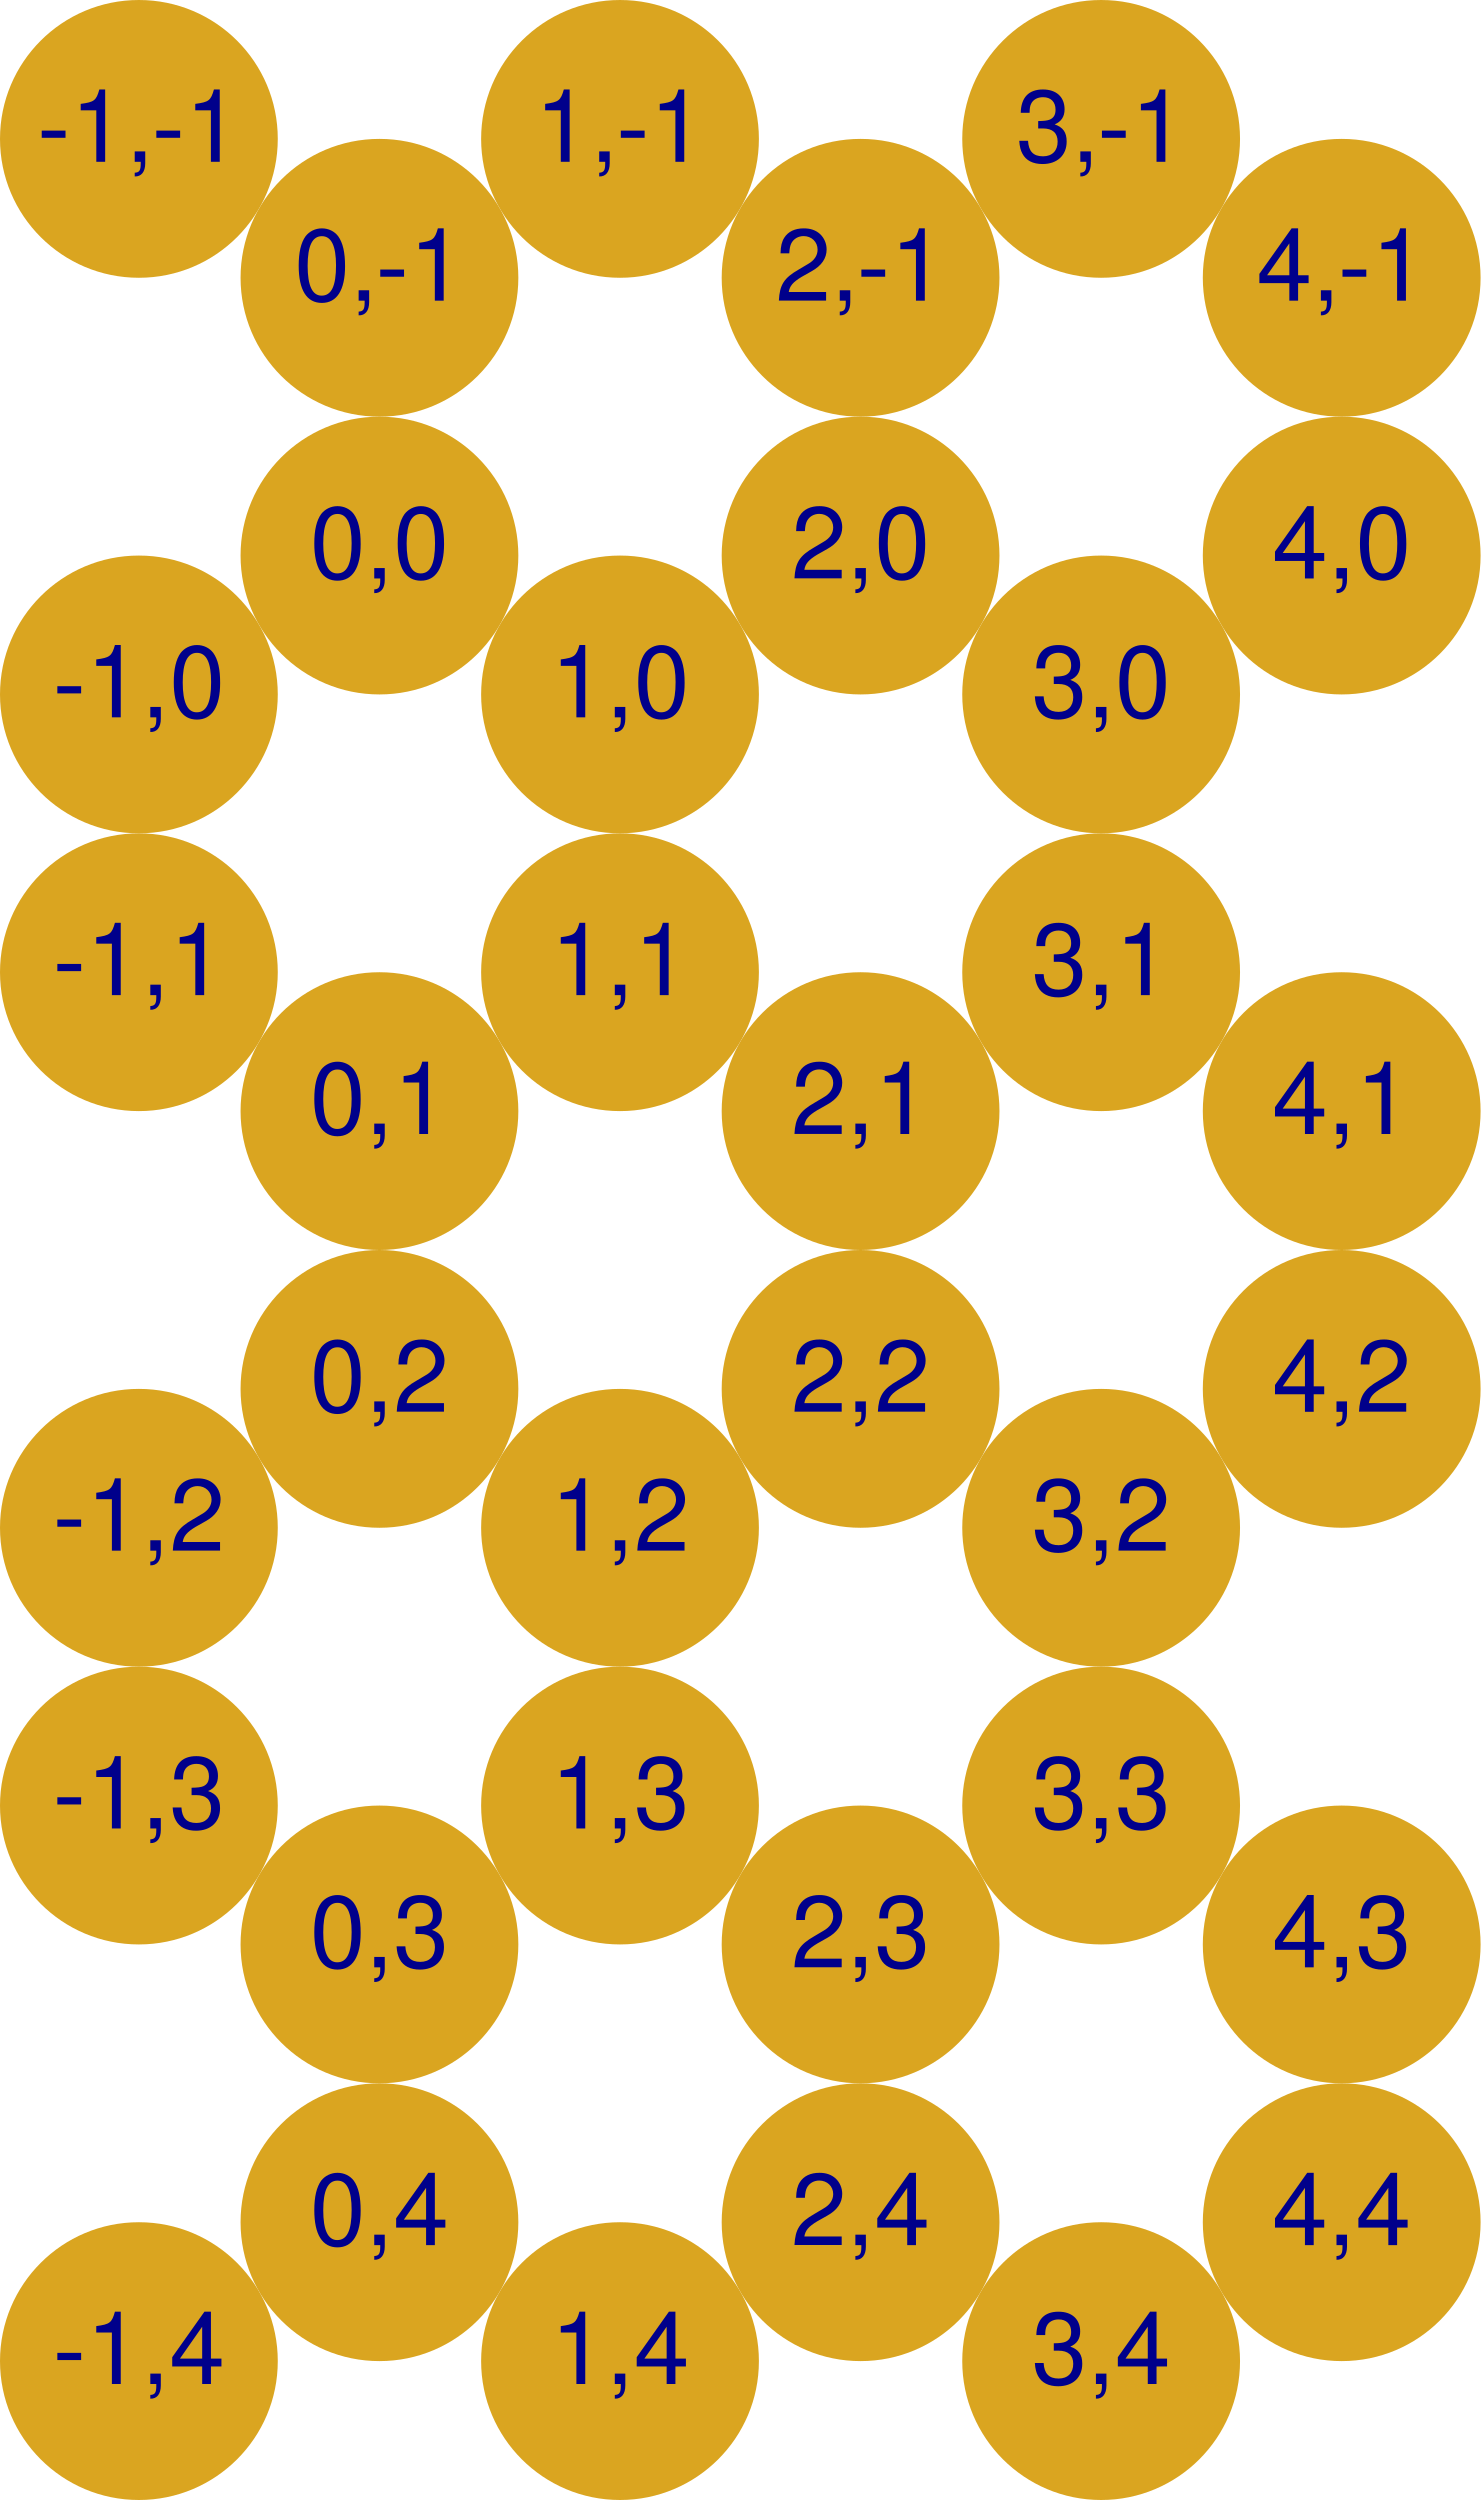
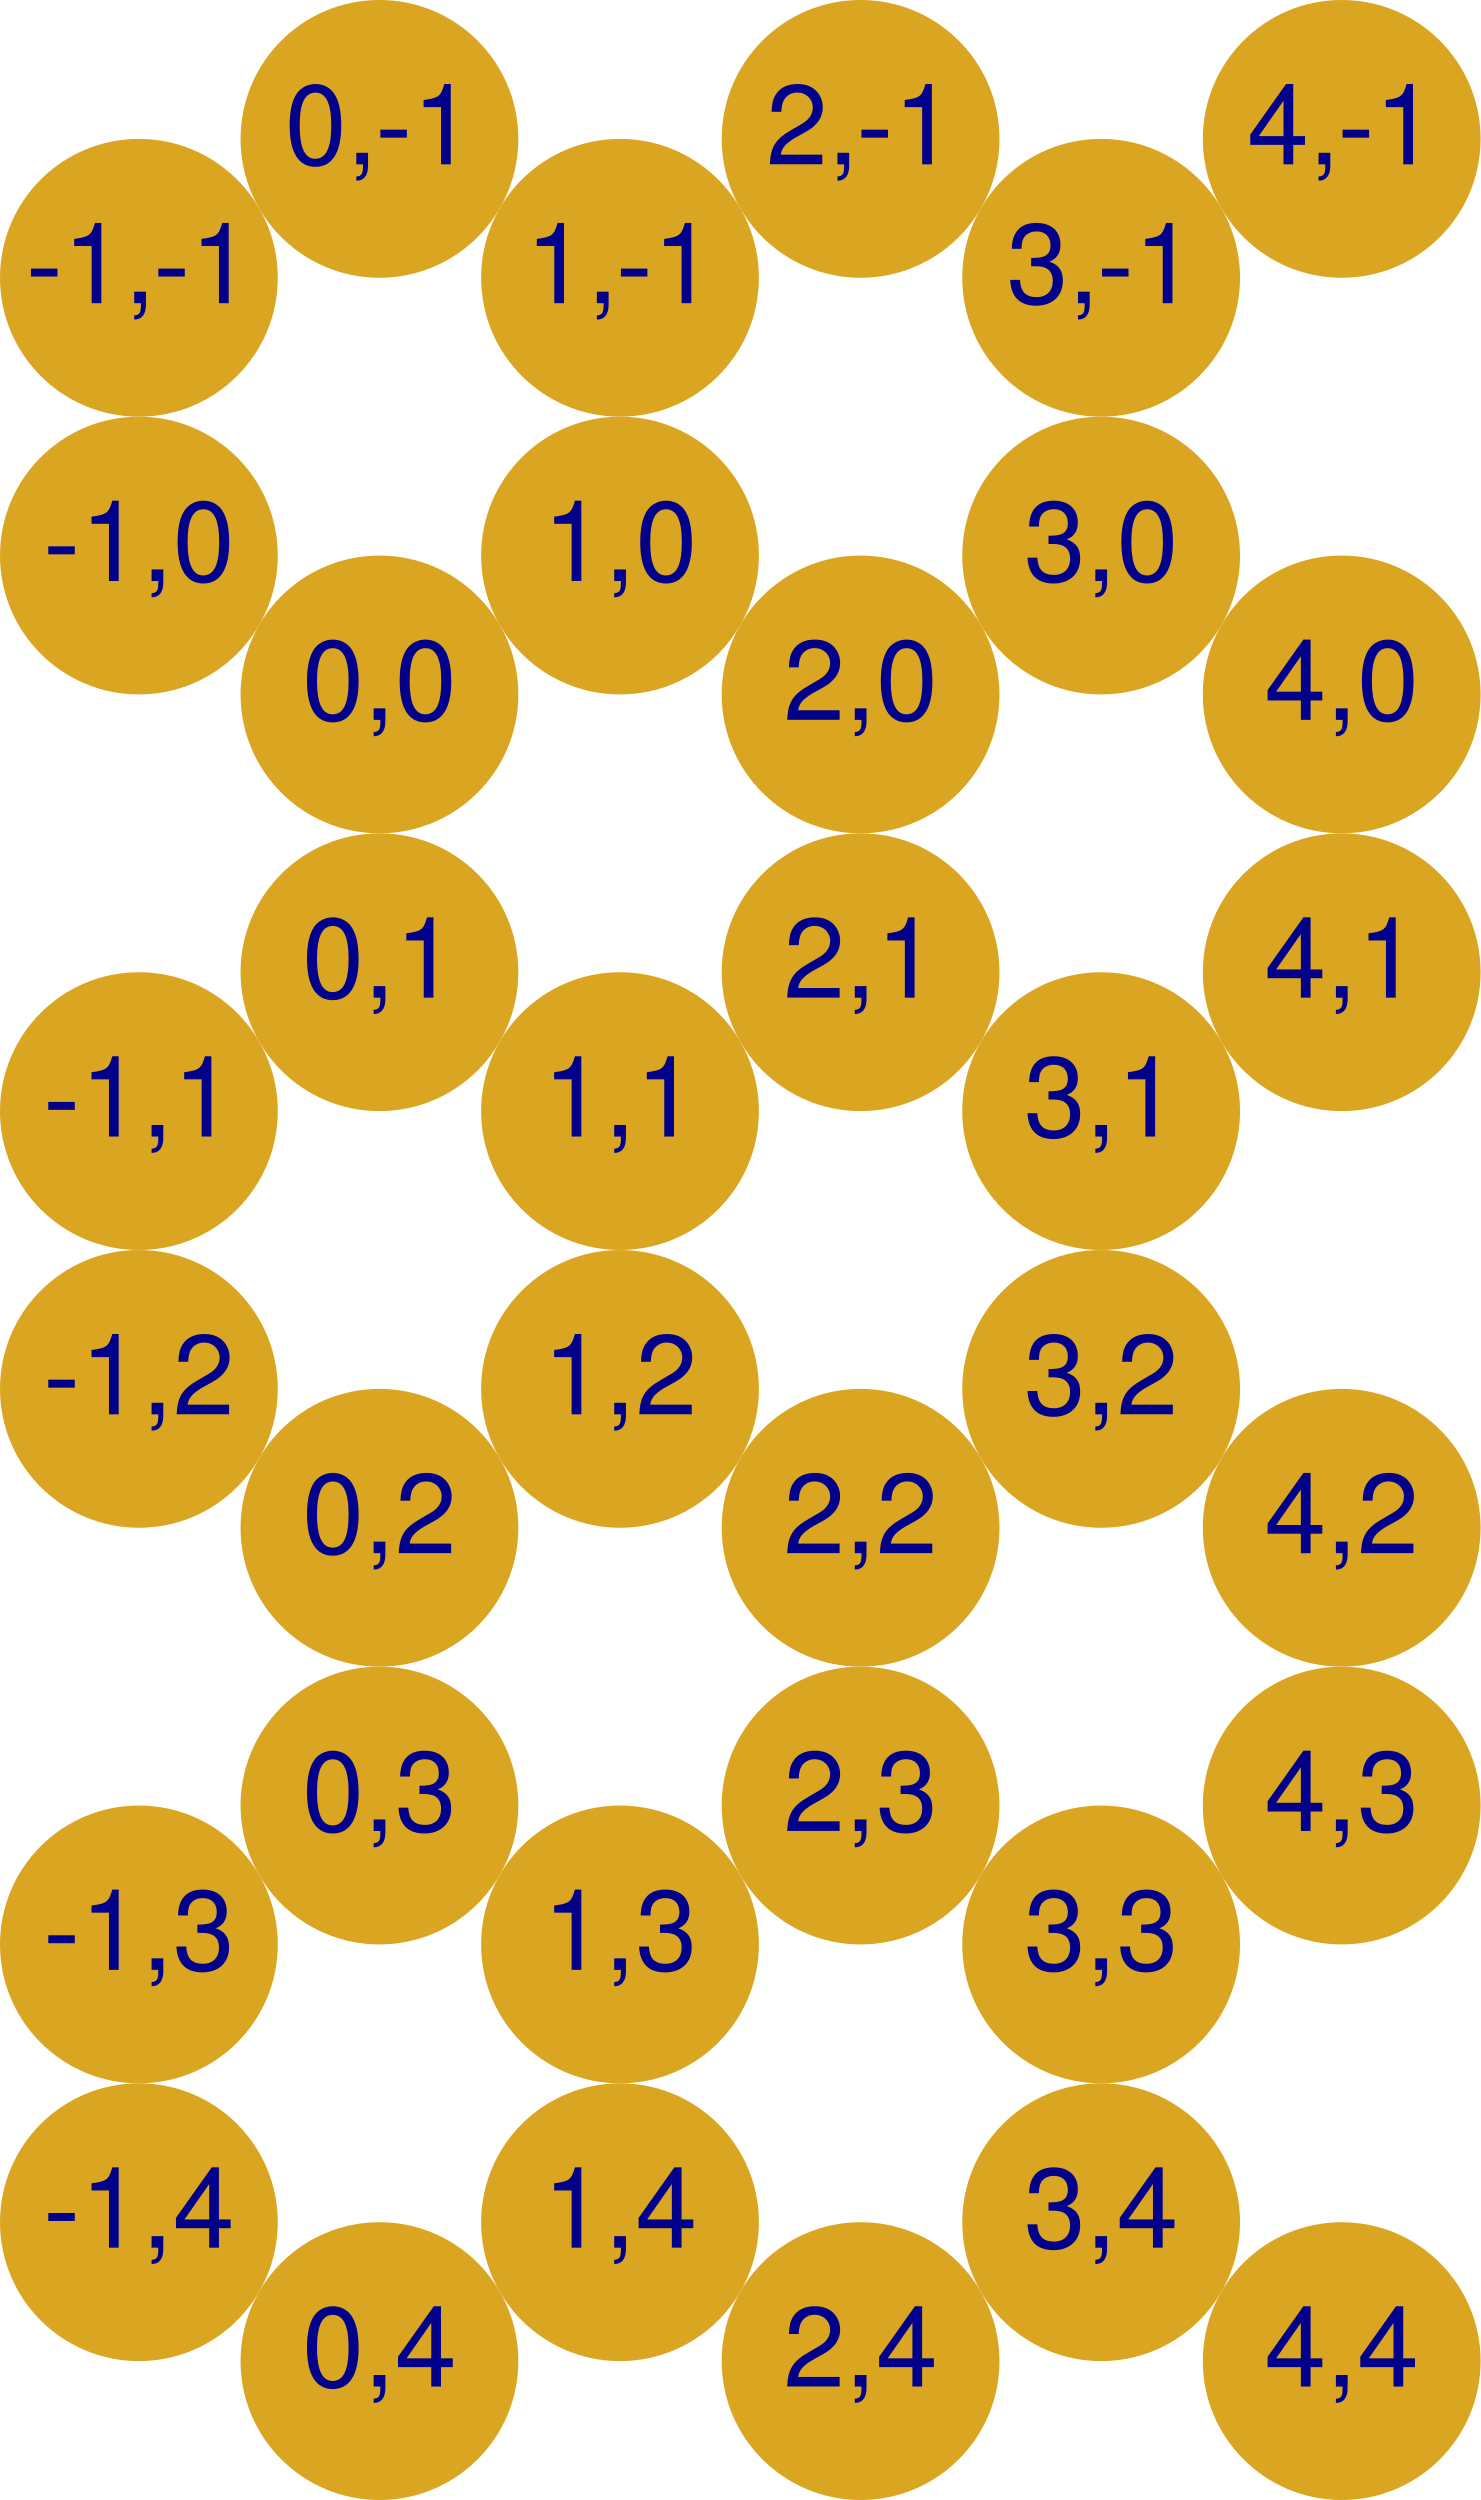
<svg xmlns="http://www.w3.org/2000/svg" version="1.1" style="overflow:hidden" height="450" width="266.506" id="side-view-svg">
-   <defs id="defs298" />
-   <g transform="translate(68.30127,100)" class="svg-pan-zoom_viewport" id="side-view-svg-viewport">
-     <g id="g292" class="side-view">
-       <g id="g290" class="helices-side-view">
-         <g id="g8">
+   <defs id="defs370" />
+   <g transform="translate(68.30127,125)" class="svg-pan-zoom_viewport" id="side-view-svg-viewport">
+     <g id="g364" class="side-view">
+       <g id="g362" class="helices-side-view">
+         <g id="g10">
          <circle cy="0" cx="0" id="circle4" style="visibility:visible;fill:#daa520;stroke:none;stroke-width:1px;stroke-linecap:butt;stroke-opacity:1" r="25" class="side-view-helix-circle">
            </circle>
-           <text id="text6" style="font-weight:400;font-size:18px;font-family:Helvetica, serif;dominant-baseline:central;text-anchor:middle;fill:#00008b" class="side-view-helix-text">0,0</text>
+           <text id="text8" style="font-weight:400;font-size:20px;font-family:Helvetica, serif;letter-spacing:normal;dominant-baseline:central;text-anchor:middle;fill:#00008b" class="side-view-helix-text">0,0</text>
        </g>
-         <g id="g16" transform="translate(-43.30127,-75)">
-           <circle cy="0" cx="0" id="circle12" style="visibility:visible;fill:#daa520;stroke:none;stroke-width:1px;stroke-linecap:butt;stroke-opacity:1" r="25" class="side-view-helix-circle">
+         <g id="g20" transform="translate(43.30127,-25)">
+           <circle cy="0" cx="0" id="circle14" style="visibility:visible;fill:#daa520;stroke:none;stroke-width:1px;stroke-linecap:butt;stroke-opacity:1" r="25" class="side-view-helix-circle">
            </circle>
-           <text id="text14" style="font-weight:400;font-size:18px;font-family:Helvetica, serif;dominant-baseline:central;text-anchor:middle;fill:#00008b" class="side-view-helix-text">-1,-1</text>
+           <text id="text18" style="font-weight:400;font-size:20px;font-family:Helvetica, serif;letter-spacing:normal;dominant-baseline:central;text-anchor:middle;fill:#00008b" class="side-view-helix-text">1,0</text>
        </g>
-         <g id="g24" transform="translate(0,-50)">
-           <circle cy="0" cx="0" id="circle20" style="visibility:visible;fill:#daa520;stroke:none;stroke-width:1px;stroke-linecap:butt;stroke-opacity:1" r="25" class="side-view-helix-circle">
+         <g id="g30" transform="translate(86.60254)">
+           <circle cy="0" cx="0" id="circle24" style="visibility:visible;fill:#daa520;stroke:none;stroke-width:1px;stroke-linecap:butt;stroke-opacity:1" r="25" class="side-view-helix-circle">
            </circle>
-           <text id="text22" style="font-weight:400;font-size:18px;font-family:Helvetica, serif;dominant-baseline:central;text-anchor:middle;fill:#00008b" class="side-view-helix-text">0,-1</text>
+           <text id="text28" style="font-weight:400;font-size:20px;font-family:Helvetica, serif;letter-spacing:normal;dominant-baseline:central;text-anchor:middle;fill:#00008b" class="side-view-helix-text">2,0</text>
        </g>
-         <g id="g32" transform="translate(43.30127,-75)">
-           <circle cy="0" cx="0" id="circle28" style="visibility:visible;fill:#daa520;stroke:none;stroke-width:1px;stroke-linecap:butt;stroke-opacity:1" r="25" class="side-view-helix-circle">
+         <g id="g40" transform="translate(-43.30127,-25)">
+           <circle cy="0" cx="0" id="circle34" style="visibility:visible;fill:#daa520;stroke:none;stroke-width:1px;stroke-linecap:butt;stroke-opacity:1" r="25" class="side-view-helix-circle">
            </circle>
-           <text id="text30" style="font-weight:400;font-size:18px;font-family:Helvetica, serif;dominant-baseline:central;text-anchor:middle;fill:#00008b" class="side-view-helix-text">1,-1</text>
+           <text id="text38" style="font-weight:400;font-size:20px;font-family:Helvetica, serif;letter-spacing:normal;dominant-baseline:central;text-anchor:middle;fill:#00008b" class="side-view-helix-text">-1,0</text>
        </g>
-         <g id="g40" transform="translate(43.30127,25)">
-           <circle cy="0" cx="0" id="circle36" style="visibility:visible;fill:#daa520;stroke:none;stroke-width:1px;stroke-linecap:butt;stroke-opacity:1" r="25" class="side-view-helix-circle">
-             </circle>
-           <text id="text38" style="font-weight:400;font-size:18px;font-family:Helvetica, serif;dominant-baseline:central;text-anchor:middle;fill:#00008b" class="side-view-helix-text">1,0</text>
-         </g>
-         <g id="g48" transform="translate(86.60254)">
+         <g id="g50" transform="translate(-43.30127,75)">
          <circle cy="0" cx="0" id="circle44" style="visibility:visible;fill:#daa520;stroke:none;stroke-width:1px;stroke-linecap:butt;stroke-opacity:1" r="25" class="side-view-helix-circle">
            </circle>
-           <text id="text46" style="font-weight:400;font-size:18px;font-family:Helvetica, serif;dominant-baseline:central;text-anchor:middle;fill:#00008b" class="side-view-helix-text">2,0</text>
+           <text id="text48" style="font-weight:400;font-size:20px;font-family:Helvetica, serif;letter-spacing:normal;dominant-baseline:central;text-anchor:middle;fill:#00008b" class="side-view-helix-text">-1,1</text>
        </g>
-         <g id="g56" transform="translate(86.60254,-50)">
-           <circle cy="0" cx="0" id="circle52" style="visibility:visible;fill:#daa520;stroke:none;stroke-width:1px;stroke-linecap:butt;stroke-opacity:1" r="25" class="side-view-helix-circle">
+         <g id="g60" transform="translate(0,-100)">
+           <circle cy="0" cx="0" id="circle54" style="visibility:visible;fill:#daa520;stroke:none;stroke-width:1px;stroke-linecap:butt;stroke-opacity:1" r="25" class="side-view-helix-circle">
            </circle>
-           <text id="text54" style="font-weight:400;font-size:18px;font-family:Helvetica, serif;dominant-baseline:central;text-anchor:middle;fill:#00008b" class="side-view-helix-text">2,-1</text>
+           <text id="text58" style="font-weight:400;font-size:20px;font-family:Helvetica, serif;letter-spacing:normal;dominant-baseline:central;text-anchor:middle;fill:#00008b" class="side-view-helix-text">0,-1</text>
        </g>
-         <g id="g64" transform="translate(86.60254,100)">
-           <circle cy="0" cx="0" id="circle60" style="visibility:visible;fill:#daa520;stroke:none;stroke-width:1px;stroke-linecap:butt;stroke-opacity:1" r="25" class="side-view-helix-circle">
+         <g id="g70" transform="translate(-43.30127,-75)">
+           <circle cy="0" cx="0" id="circle64" style="visibility:visible;fill:#daa520;stroke:none;stroke-width:1px;stroke-linecap:butt;stroke-opacity:1" r="25" class="side-view-helix-circle">
            </circle>
-           <text id="text62" style="font-weight:400;font-size:18px;font-family:Helvetica, serif;dominant-baseline:central;text-anchor:middle;fill:#00008b" class="side-view-helix-text">2,1</text>
+           <text id="text68" style="font-weight:400;font-size:20px;font-family:Helvetica, serif;letter-spacing:normal;dominant-baseline:central;text-anchor:middle;fill:#00008b" class="side-view-helix-text">-1,-1</text>
        </g>
-         <g id="g72" transform="translate(43.30127,75)">
-           <circle cy="0" cx="0" id="circle68" style="visibility:visible;fill:#daa520;stroke:none;stroke-width:1px;stroke-linecap:butt;stroke-opacity:1" r="25" class="side-view-helix-circle">
+         <g id="g80" transform="translate(43.30127,-75)">
+           <circle cy="0" cx="0" id="circle74" style="visibility:visible;fill:#daa520;stroke:none;stroke-width:1px;stroke-linecap:butt;stroke-opacity:1" r="25" class="side-view-helix-circle">
            </circle>
-           <text id="text70" style="font-weight:400;font-size:18px;font-family:Helvetica, serif;dominant-baseline:central;text-anchor:middle;fill:#00008b" class="side-view-helix-text">1,1</text>
+           <text id="text78" style="font-weight:400;font-size:20px;font-family:Helvetica, serif;letter-spacing:normal;dominant-baseline:central;text-anchor:middle;fill:#00008b" class="side-view-helix-text">1,-1</text>
        </g>
-         <g id="g80" transform="translate(0,100)">
-           <circle cy="0" cx="0" id="circle76" style="visibility:visible;fill:#daa520;stroke:none;stroke-width:1px;stroke-linecap:butt;stroke-opacity:1" r="25" class="side-view-helix-circle">
-             </circle>
-           <text id="text78" style="font-weight:400;font-size:18px;font-family:Helvetica, serif;dominant-baseline:central;text-anchor:middle;fill:#00008b" class="side-view-helix-text">0,1</text>
-         </g>
-         <g id="g88" transform="translate(-43.30127,25)">
+         <g id="g90" transform="translate(86.60254,-100)">
          <circle cy="0" cx="0" id="circle84" style="visibility:visible;fill:#daa520;stroke:none;stroke-width:1px;stroke-linecap:butt;stroke-opacity:1" r="25" class="side-view-helix-circle">
            </circle>
-           <text id="text86" style="font-weight:400;font-size:18px;font-family:Helvetica, serif;dominant-baseline:central;text-anchor:middle;fill:#00008b" class="side-view-helix-text">-1,0</text>
+           <text id="text88" style="font-weight:400;font-size:20px;font-family:Helvetica, serif;letter-spacing:normal;dominant-baseline:central;text-anchor:middle;fill:#00008b" class="side-view-helix-text">2,-1</text>
        </g>
-         <g id="g96" transform="translate(-43.30127,75)">
-           <circle cy="0" cx="0" id="circle92" style="visibility:visible;fill:#daa520;stroke:none;stroke-width:1px;stroke-linecap:butt;stroke-opacity:1" r="25" class="side-view-helix-circle">
+         <g id="g100" transform="translate(129.9038,-75)">
+           <circle cy="0" cx="0" id="circle94" style="visibility:visible;fill:#daa520;stroke:none;stroke-width:1px;stroke-linecap:butt;stroke-opacity:1" r="25" class="side-view-helix-circle">
            </circle>
-           <text id="text94" style="font-weight:400;font-size:18px;font-family:Helvetica, serif;dominant-baseline:central;text-anchor:middle;fill:#00008b" class="side-view-helix-text">-1,1</text>
+           <text id="text98" style="font-weight:400;font-size:20px;font-family:Helvetica, serif;letter-spacing:normal;dominant-baseline:central;text-anchor:middle;fill:#00008b" class="side-view-helix-text">3,-1</text>
        </g>
-         <g id="g104" transform="translate(-43.30127,175)">
-           <circle cy="0" cx="0" id="circle100" style="visibility:visible;fill:#daa520;stroke:none;stroke-width:1px;stroke-linecap:butt;stroke-opacity:1" r="25" class="side-view-helix-circle">
+         <g id="g110" transform="translate(173.2051,-100)">
+           <circle cy="0" cx="0" id="circle104" style="visibility:visible;fill:#daa520;stroke:none;stroke-width:1px;stroke-linecap:butt;stroke-opacity:1" r="25" class="side-view-helix-circle">
            </circle>
-           <text id="text102" style="font-weight:400;font-size:18px;font-family:Helvetica, serif;dominant-baseline:central;text-anchor:middle;fill:#00008b" class="side-view-helix-text">-1,2</text>
+           <text id="text108" style="font-weight:400;font-size:20px;font-family:Helvetica, serif;letter-spacing:normal;dominant-baseline:central;text-anchor:middle;fill:#00008b" class="side-view-helix-text">4,-1</text>
        </g>
-         <g id="g112" transform="translate(0,150)">
-           <circle cy="0" cx="0" id="circle108" style="visibility:visible;fill:#daa520;stroke:none;stroke-width:1px;stroke-linecap:butt;stroke-opacity:1" r="25" class="side-view-helix-circle">
+         <g id="g120" transform="translate(129.9038,-25)">
+           <circle cy="0" cx="0" id="circle114" style="visibility:visible;fill:#daa520;stroke:none;stroke-width:1px;stroke-linecap:butt;stroke-opacity:1" r="25" class="side-view-helix-circle">
            </circle>
-           <text id="text110" style="font-weight:400;font-size:18px;font-family:Helvetica, serif;dominant-baseline:central;text-anchor:middle;fill:#00008b" class="side-view-helix-text">0,2</text>
+           <text id="text118" style="font-weight:400;font-size:20px;font-family:Helvetica, serif;letter-spacing:normal;dominant-baseline:central;text-anchor:middle;fill:#00008b" class="side-view-helix-text">3,0</text>
        </g>
-         <g id="g120" transform="translate(43.30127,175)">
-           <circle cy="0" cx="0" id="circle116" style="visibility:visible;fill:#daa520;stroke:none;stroke-width:1px;stroke-linecap:butt;stroke-opacity:1" r="25" class="side-view-helix-circle">
-             </circle>
-           <text id="text118" style="font-weight:400;font-size:18px;font-family:Helvetica, serif;dominant-baseline:central;text-anchor:middle;fill:#00008b" class="side-view-helix-text">1,2</text>
-         </g>
-         <g id="g128" transform="translate(86.60254,150)">
+         <g id="g130" transform="translate(173.2051)">
          <circle cy="0" cx="0" id="circle124" style="visibility:visible;fill:#daa520;stroke:none;stroke-width:1px;stroke-linecap:butt;stroke-opacity:1" r="25" class="side-view-helix-circle">
            </circle>
-           <text id="text126" style="font-weight:400;font-size:18px;font-family:Helvetica, serif;dominant-baseline:central;text-anchor:middle;fill:#00008b" class="side-view-helix-text">2,2</text>
+           <text id="text128" style="font-weight:400;font-size:20px;font-family:Helvetica, serif;letter-spacing:normal;dominant-baseline:central;text-anchor:middle;fill:#00008b" class="side-view-helix-text">4,0</text>
        </g>
-         <g id="g136" transform="translate(129.9038,-75)">
-           <circle cy="0" cx="0" id="circle132" style="visibility:visible;fill:#daa520;stroke:none;stroke-width:1px;stroke-linecap:butt;stroke-opacity:1" r="25" class="side-view-helix-circle">
+         <g id="g140" transform="translate(0,50)">
+           <circle cy="0" cx="0" id="circle134" style="visibility:visible;fill:#daa520;stroke:none;stroke-width:1px;stroke-linecap:butt;stroke-opacity:1" r="25" class="side-view-helix-circle">
            </circle>
-           <text id="text134" style="font-weight:400;font-size:18px;font-family:Helvetica, serif;dominant-baseline:central;text-anchor:middle;fill:#00008b" class="side-view-helix-text">3,-1</text>
+           <text id="text138" style="font-weight:400;font-size:20px;font-family:Helvetica, serif;letter-spacing:normal;dominant-baseline:central;text-anchor:middle;fill:#00008b" class="side-view-helix-text">0,1</text>
        </g>
-         <g id="g144" transform="translate(129.9038,25)">
-           <circle cy="0" cx="0" id="circle140" style="visibility:visible;fill:#daa520;stroke:none;stroke-width:1px;stroke-linecap:butt;stroke-opacity:1" r="25" class="side-view-helix-circle">
+         <g id="g150" transform="translate(43.30127,75)">
+           <circle cy="0" cx="0" id="circle144" style="visibility:visible;fill:#daa520;stroke:none;stroke-width:1px;stroke-linecap:butt;stroke-opacity:1" r="25" class="side-view-helix-circle">
            </circle>
-           <text id="text142" style="font-weight:400;font-size:18px;font-family:Helvetica, serif;dominant-baseline:central;text-anchor:middle;fill:#00008b" class="side-view-helix-text">3,0</text>
+           <text id="text148" style="font-weight:400;font-size:20px;font-family:Helvetica, serif;letter-spacing:normal;dominant-baseline:central;text-anchor:middle;fill:#00008b" class="side-view-helix-text">1,1</text>
        </g>
-         <g id="g152" transform="translate(129.9038,75)">
-           <circle cy="0" cx="0" id="circle148" style="visibility:visible;fill:#daa520;stroke:none;stroke-width:1px;stroke-linecap:butt;stroke-opacity:1" r="25" class="side-view-helix-circle">
+         <g id="g160" transform="translate(86.60254,50)">
+           <circle cy="0" cx="0" id="circle154" style="visibility:visible;fill:#daa520;stroke:none;stroke-width:1px;stroke-linecap:butt;stroke-opacity:1" r="25" class="side-view-helix-circle">
            </circle>
-           <text id="text150" style="font-weight:400;font-size:18px;font-family:Helvetica, serif;dominant-baseline:central;text-anchor:middle;fill:#00008b" class="side-view-helix-text">3,1</text>
+           <text id="text158" style="font-weight:400;font-size:20px;font-family:Helvetica, serif;letter-spacing:normal;dominant-baseline:central;text-anchor:middle;fill:#00008b" class="side-view-helix-text">2,1</text>
        </g>
-         <g id="g160" transform="translate(129.9038,175)">
-           <circle cy="0" cx="0" id="circle156" style="visibility:visible;fill:#daa520;stroke:none;stroke-width:1px;stroke-linecap:butt;stroke-opacity:1" r="25" class="side-view-helix-circle">
-             </circle>
-           <text id="text158" style="font-weight:400;font-size:18px;font-family:Helvetica, serif;dominant-baseline:central;text-anchor:middle;fill:#00008b" class="side-view-helix-text">3,2</text>
-         </g>
-         <g id="g168" transform="translate(129.9038,225)">
+         <g id="g170" transform="translate(129.9038,75)">
          <circle cy="0" cx="0" id="circle164" style="visibility:visible;fill:#daa520;stroke:none;stroke-width:1px;stroke-linecap:butt;stroke-opacity:1" r="25" class="side-view-helix-circle">
            </circle>
-           <text id="text166" style="font-weight:400;font-size:18px;font-family:Helvetica, serif;dominant-baseline:central;text-anchor:middle;fill:#00008b" class="side-view-helix-text">3,3</text>
+           <text id="text168" style="font-weight:400;font-size:20px;font-family:Helvetica, serif;letter-spacing:normal;dominant-baseline:central;text-anchor:middle;fill:#00008b" class="side-view-helix-text">3,1</text>
        </g>
-         <g id="g176" transform="translate(86.60254,250)">
-           <circle cy="0" cx="0" id="circle172" style="visibility:visible;fill:#daa520;stroke:none;stroke-width:1px;stroke-linecap:butt;stroke-opacity:1" r="25" class="side-view-helix-circle">
+         <g id="g180" transform="translate(173.2051,50)">
+           <circle cy="0" cx="0" id="circle174" style="visibility:visible;fill:#daa520;stroke:none;stroke-width:1px;stroke-linecap:butt;stroke-opacity:1" r="25" class="side-view-helix-circle">
            </circle>
-           <text id="text174" style="font-weight:400;font-size:18px;font-family:Helvetica, serif;dominant-baseline:central;text-anchor:middle;fill:#00008b" class="side-view-helix-text">2,3</text>
+           <text id="text178" style="font-weight:400;font-size:20px;font-family:Helvetica, serif;letter-spacing:normal;dominant-baseline:central;text-anchor:middle;fill:#00008b" class="side-view-helix-text">4,1</text>
        </g>
-         <g id="g184" transform="translate(43.30127,225)">
-           <circle cy="0" cx="0" id="circle180" style="visibility:visible;fill:#daa520;stroke:none;stroke-width:1px;stroke-linecap:butt;stroke-opacity:1" r="25" class="side-view-helix-circle">
+         <g id="g190" transform="translate(0,150)">
+           <circle cy="0" cx="0" id="circle184" style="visibility:visible;fill:#daa520;stroke:none;stroke-width:1px;stroke-linecap:butt;stroke-opacity:1" r="25" class="side-view-helix-circle">
            </circle>
-           <text id="text182" style="font-weight:400;font-size:18px;font-family:Helvetica, serif;dominant-baseline:central;text-anchor:middle;fill:#00008b" class="side-view-helix-text">1,3</text>
+           <text id="text188" style="font-weight:400;font-size:20px;font-family:Helvetica, serif;letter-spacing:normal;dominant-baseline:central;text-anchor:middle;fill:#00008b" class="side-view-helix-text">0,2</text>
        </g>
-         <g id="g192" transform="translate(0,250)">
-           <circle cy="0" cx="0" id="circle188" style="visibility:visible;fill:#daa520;stroke:none;stroke-width:1px;stroke-linecap:butt;stroke-opacity:1" r="25" class="side-view-helix-circle">
+         <g id="g200" transform="translate(-43.30127,125)">
+           <circle cy="0" cx="0" id="circle194" style="visibility:visible;fill:#daa520;stroke:none;stroke-width:1px;stroke-linecap:butt;stroke-opacity:1" r="25" class="side-view-helix-circle">
            </circle>
-           <text id="text190" style="font-weight:400;font-size:18px;font-family:Helvetica, serif;dominant-baseline:central;text-anchor:middle;fill:#00008b" class="side-view-helix-text">0,3</text>
+           <text id="text198" style="font-weight:400;font-size:20px;font-family:Helvetica, serif;letter-spacing:normal;dominant-baseline:central;text-anchor:middle;fill:#00008b" class="side-view-helix-text">-1,2</text>
        </g>
-         <g id="g200" transform="translate(-43.30127,225)">
-           <circle cy="0" cx="0" id="circle196" style="visibility:visible;fill:#daa520;stroke:none;stroke-width:1px;stroke-linecap:butt;stroke-opacity:1" r="25" class="side-view-helix-circle">
-             </circle>
-           <text id="text198" style="font-weight:400;font-size:18px;font-family:Helvetica, serif;dominant-baseline:central;text-anchor:middle;fill:#00008b" class="side-view-helix-text">-1,3</text>
-         </g>
-         <g id="g208" transform="translate(-43.30127,325)">
+         <g id="g210" transform="translate(43.30127,125)">
          <circle cy="0" cx="0" id="circle204" style="visibility:visible;fill:#daa520;stroke:none;stroke-width:1px;stroke-linecap:butt;stroke-opacity:1" r="25" class="side-view-helix-circle">
            </circle>
-           <text id="text206" style="font-weight:400;font-size:18px;font-family:Helvetica, serif;dominant-baseline:central;text-anchor:middle;fill:#00008b" class="side-view-helix-text">-1,4</text>
+           <text id="text208" style="font-weight:400;font-size:20px;font-family:Helvetica, serif;letter-spacing:normal;dominant-baseline:central;text-anchor:middle;fill:#00008b" class="side-view-helix-text">1,2</text>
        </g>
-         <g id="g216" transform="translate(0,300)">
-           <circle cy="0" cx="0" id="circle212" style="visibility:visible;fill:#daa520;stroke:none;stroke-width:1px;stroke-linecap:butt;stroke-opacity:1" r="25" class="side-view-helix-circle">
+         <g id="g220" transform="translate(86.60254,150)">
+           <circle cy="0" cx="0" id="circle214" style="visibility:visible;fill:#daa520;stroke:none;stroke-width:1px;stroke-linecap:butt;stroke-opacity:1" r="25" class="side-view-helix-circle">
            </circle>
-           <text id="text214" style="font-weight:400;font-size:18px;font-family:Helvetica, serif;dominant-baseline:central;text-anchor:middle;fill:#00008b" class="side-view-helix-text">0,4</text>
+           <text id="text218" style="font-weight:400;font-size:20px;font-family:Helvetica, serif;letter-spacing:normal;dominant-baseline:central;text-anchor:middle;fill:#00008b" class="side-view-helix-text">2,2</text>
        </g>
-         <g id="g224" transform="translate(43.30127,325)">
-           <circle cy="0" cx="0" id="circle220" style="visibility:visible;fill:#daa520;stroke:none;stroke-width:1px;stroke-linecap:butt;stroke-opacity:1" r="25" class="side-view-helix-circle">
+         <g id="g230" transform="translate(129.9038,125)">
+           <circle cy="0" cx="0" id="circle224" style="visibility:visible;fill:#daa520;stroke:none;stroke-width:1px;stroke-linecap:butt;stroke-opacity:1" r="25" class="side-view-helix-circle">
            </circle>
-           <text id="text222" style="font-weight:400;font-size:18px;font-family:Helvetica, serif;dominant-baseline:central;text-anchor:middle;fill:#00008b" class="side-view-helix-text">1,4</text>
+           <text id="text228" style="font-weight:400;font-size:20px;font-family:Helvetica, serif;letter-spacing:normal;dominant-baseline:central;text-anchor:middle;fill:#00008b" class="side-view-helix-text">3,2</text>
        </g>
-         <g id="g232" transform="translate(86.60254,300)">
-           <circle cy="0" cx="0" id="circle228" style="visibility:visible;fill:#daa520;stroke:none;stroke-width:1px;stroke-linecap:butt;stroke-opacity:1" r="25" class="side-view-helix-circle">
+         <g id="g240" transform="translate(173.2051,150)">
+           <circle cy="0" cx="0" id="circle234" style="visibility:visible;fill:#daa520;stroke:none;stroke-width:1px;stroke-linecap:butt;stroke-opacity:1" r="25" class="side-view-helix-circle">
            </circle>
-           <text id="text230" style="font-weight:400;font-size:18px;font-family:Helvetica, serif;dominant-baseline:central;text-anchor:middle;fill:#00008b" class="side-view-helix-text">2,4</text>
+           <text id="text238" style="font-weight:400;font-size:20px;font-family:Helvetica, serif;letter-spacing:normal;dominant-baseline:central;text-anchor:middle;fill:#00008b" class="side-view-helix-text">4,2</text>
        </g>
-         <g id="g240" transform="translate(129.9038,325)">
-           <circle cy="0" cx="0" id="circle236" style="visibility:visible;fill:#daa520;stroke:none;stroke-width:1px;stroke-linecap:butt;stroke-opacity:1" r="25" class="side-view-helix-circle">
-             </circle>
-           <text id="text238" style="font-weight:400;font-size:18px;font-family:Helvetica, serif;dominant-baseline:central;text-anchor:middle;fill:#00008b" class="side-view-helix-text">3,4</text>
-         </g>
-         <g id="g248" transform="translate(173.2051,300)">
+         <g id="g250" transform="translate(-43.30127,225)">
          <circle cy="0" cx="0" id="circle244" style="visibility:visible;fill:#daa520;stroke:none;stroke-width:1px;stroke-linecap:butt;stroke-opacity:1" r="25" class="side-view-helix-circle">
            </circle>
-           <text id="text246" style="font-weight:400;font-size:18px;font-family:Helvetica, serif;dominant-baseline:central;text-anchor:middle;fill:#00008b" class="side-view-helix-text">4,4</text>
+           <text id="text248" style="font-weight:400;font-size:20px;font-family:Helvetica, serif;letter-spacing:normal;dominant-baseline:central;text-anchor:middle;fill:#00008b" class="side-view-helix-text">-1,3</text>
        </g>
-         <g id="g256" transform="translate(173.2051,250)">
-           <circle cy="0" cx="0" id="circle252" style="visibility:visible;fill:#daa520;stroke:none;stroke-width:1px;stroke-linecap:butt;stroke-opacity:1" r="25" class="side-view-helix-circle">
+         <g id="g260" transform="translate(0,200)">
+           <circle cy="0" cx="0" id="circle254" style="visibility:visible;fill:#daa520;stroke:none;stroke-width:1px;stroke-linecap:butt;stroke-opacity:1" r="25" class="side-view-helix-circle">
            </circle>
-           <text id="text254" style="font-weight:400;font-size:18px;font-family:Helvetica, serif;dominant-baseline:central;text-anchor:middle;fill:#00008b" class="side-view-helix-text">4,3</text>
+           <text id="text258" style="font-weight:400;font-size:20px;font-family:Helvetica, serif;letter-spacing:normal;dominant-baseline:central;text-anchor:middle;fill:#00008b" class="side-view-helix-text">0,3</text>
        </g>
-         <g id="g264" transform="translate(173.2051,150)">
-           <circle cy="0" cx="0" id="circle260" style="visibility:visible;fill:#daa520;stroke:none;stroke-width:1px;stroke-linecap:butt;stroke-opacity:1" r="25" class="side-view-helix-circle">
+         <g id="g270" transform="translate(43.30127,225)">
+           <circle cy="0" cx="0" id="circle264" style="visibility:visible;fill:#daa520;stroke:none;stroke-width:1px;stroke-linecap:butt;stroke-opacity:1" r="25" class="side-view-helix-circle">
            </circle>
-           <text id="text262" style="font-weight:400;font-size:18px;font-family:Helvetica, serif;dominant-baseline:central;text-anchor:middle;fill:#00008b" class="side-view-helix-text">4,2</text>
+           <text id="text268" style="font-weight:400;font-size:20px;font-family:Helvetica, serif;letter-spacing:normal;dominant-baseline:central;text-anchor:middle;fill:#00008b" class="side-view-helix-text">1,3</text>
        </g>
-         <g id="g272" transform="translate(173.2051,100)">
-           <circle cy="0" cx="0" id="circle268" style="visibility:visible;fill:#daa520;stroke:none;stroke-width:1px;stroke-linecap:butt;stroke-opacity:1" r="25" class="side-view-helix-circle">
+         <g id="g280" transform="translate(86.60254,200)">
+           <circle cy="0" cx="0" id="circle274" style="visibility:visible;fill:#daa520;stroke:none;stroke-width:1px;stroke-linecap:butt;stroke-opacity:1" r="25" class="side-view-helix-circle">
            </circle>
-           <text id="text270" style="font-weight:400;font-size:18px;font-family:Helvetica, serif;dominant-baseline:central;text-anchor:middle;fill:#00008b" class="side-view-helix-text">4,1</text>
+           <text id="text278" style="font-weight:400;font-size:20px;font-family:Helvetica, serif;letter-spacing:normal;dominant-baseline:central;text-anchor:middle;fill:#00008b" class="side-view-helix-text">2,3</text>
        </g>
-         <g id="g280" transform="translate(173.2051)">
-           <circle cy="0" cx="0" id="circle276" style="visibility:visible;fill:#daa520;stroke:none;stroke-width:1px;stroke-linecap:butt;stroke-opacity:1" r="25" class="side-view-helix-circle">
-             </circle>
-           <text id="text278" style="font-weight:400;font-size:18px;font-family:Helvetica, serif;dominant-baseline:central;text-anchor:middle;fill:#00008b" class="side-view-helix-text">4,0</text>
-         </g>
-         <g id="g288" transform="translate(173.2051,-50)">
+         <g id="g290" transform="translate(129.9038,225)">
          <circle cy="0" cx="0" id="circle284" style="visibility:visible;fill:#daa520;stroke:none;stroke-width:1px;stroke-linecap:butt;stroke-opacity:1" r="25" class="side-view-helix-circle">
            </circle>
-           <text id="text286" style="font-weight:400;font-size:18px;font-family:Helvetica, serif;dominant-baseline:central;text-anchor:middle;fill:#00008b" class="side-view-helix-text">4,-1</text>
+           <text id="text288" style="font-weight:400;font-size:20px;font-family:Helvetica, serif;letter-spacing:normal;dominant-baseline:central;text-anchor:middle;fill:#00008b" class="side-view-helix-text">3,3</text>
+         </g>
+         <g id="g300" transform="translate(173.2051,200)">
+           <circle cy="0" cx="0" id="circle294" style="visibility:visible;fill:#daa520;stroke:none;stroke-width:1px;stroke-linecap:butt;stroke-opacity:1" r="25" class="side-view-helix-circle">
+             </circle>
+           <text id="text298" style="font-weight:400;font-size:20px;font-family:Helvetica, serif;letter-spacing:normal;dominant-baseline:central;text-anchor:middle;fill:#00008b" class="side-view-helix-text">4,3</text>
+         </g>
+         <g id="g310" transform="translate(-43.30127,275)">
+           <circle cy="0" cx="0" id="circle304" style="visibility:visible;fill:#daa520;stroke:none;stroke-width:1px;stroke-linecap:butt;stroke-opacity:1" r="25" class="side-view-helix-circle">
+             </circle>
+           <text id="text308" style="font-weight:400;font-size:20px;font-family:Helvetica, serif;letter-spacing:normal;dominant-baseline:central;text-anchor:middle;fill:#00008b" class="side-view-helix-text">-1,4</text>
+         </g>
+         <g id="g320" transform="translate(0,300)">
+           <circle cy="0" cx="0" id="circle314" style="visibility:visible;fill:#daa520;stroke:none;stroke-width:1px;stroke-linecap:butt;stroke-opacity:1" r="25" class="side-view-helix-circle">
+             </circle>
+           <text id="text318" style="font-weight:400;font-size:20px;font-family:Helvetica, serif;letter-spacing:normal;dominant-baseline:central;text-anchor:middle;fill:#00008b" class="side-view-helix-text">0,4</text>
+         </g>
+         <g id="g330" transform="translate(43.30127,275)">
+           <circle cy="0" cx="0" id="circle324" style="visibility:visible;fill:#daa520;stroke:none;stroke-width:1px;stroke-linecap:butt;stroke-opacity:1" r="25" class="side-view-helix-circle">
+             </circle>
+           <text id="text328" style="font-weight:400;font-size:20px;font-family:Helvetica, serif;letter-spacing:normal;dominant-baseline:central;text-anchor:middle;fill:#00008b" class="side-view-helix-text">1,4</text>
+         </g>
+         <g id="g340" transform="translate(86.60254,300)">
+           <circle cy="0" cx="0" id="circle334" style="visibility:visible;fill:#daa520;stroke:none;stroke-width:1px;stroke-linecap:butt;stroke-opacity:1" r="25" class="side-view-helix-circle">
+             </circle>
+           <text id="text338" style="font-weight:400;font-size:20px;font-family:Helvetica, serif;letter-spacing:normal;dominant-baseline:central;text-anchor:middle;fill:#00008b" class="side-view-helix-text">2,4</text>
+         </g>
+         <g id="g350" transform="translate(129.9038,275)">
+           <circle cy="0" cx="0" id="circle344" style="visibility:visible;fill:#daa520;stroke:none;stroke-width:1px;stroke-linecap:butt;stroke-opacity:1" r="25" class="side-view-helix-circle">
+             </circle>
+           <text id="text348" style="font-weight:400;font-size:20px;font-family:Helvetica, serif;letter-spacing:normal;dominant-baseline:central;text-anchor:middle;fill:#00008b" class="side-view-helix-text">3,4</text>
+         </g>
+         <g id="g360" transform="translate(173.2051,300)">
+           <circle cy="0" cx="0" id="circle354" style="visibility:visible;fill:#daa520;stroke:none;stroke-width:1px;stroke-linecap:butt;stroke-opacity:1" r="25" class="side-view-helix-circle">
+             </circle>
+           <text id="text358" style="font-weight:400;font-size:20px;font-family:Helvetica, serif;letter-spacing:normal;dominant-baseline:central;text-anchor:middle;fill:#00008b" class="side-view-helix-text">4,4</text>
        </g>
      </g>
    </g>
  </g>
</svg>
